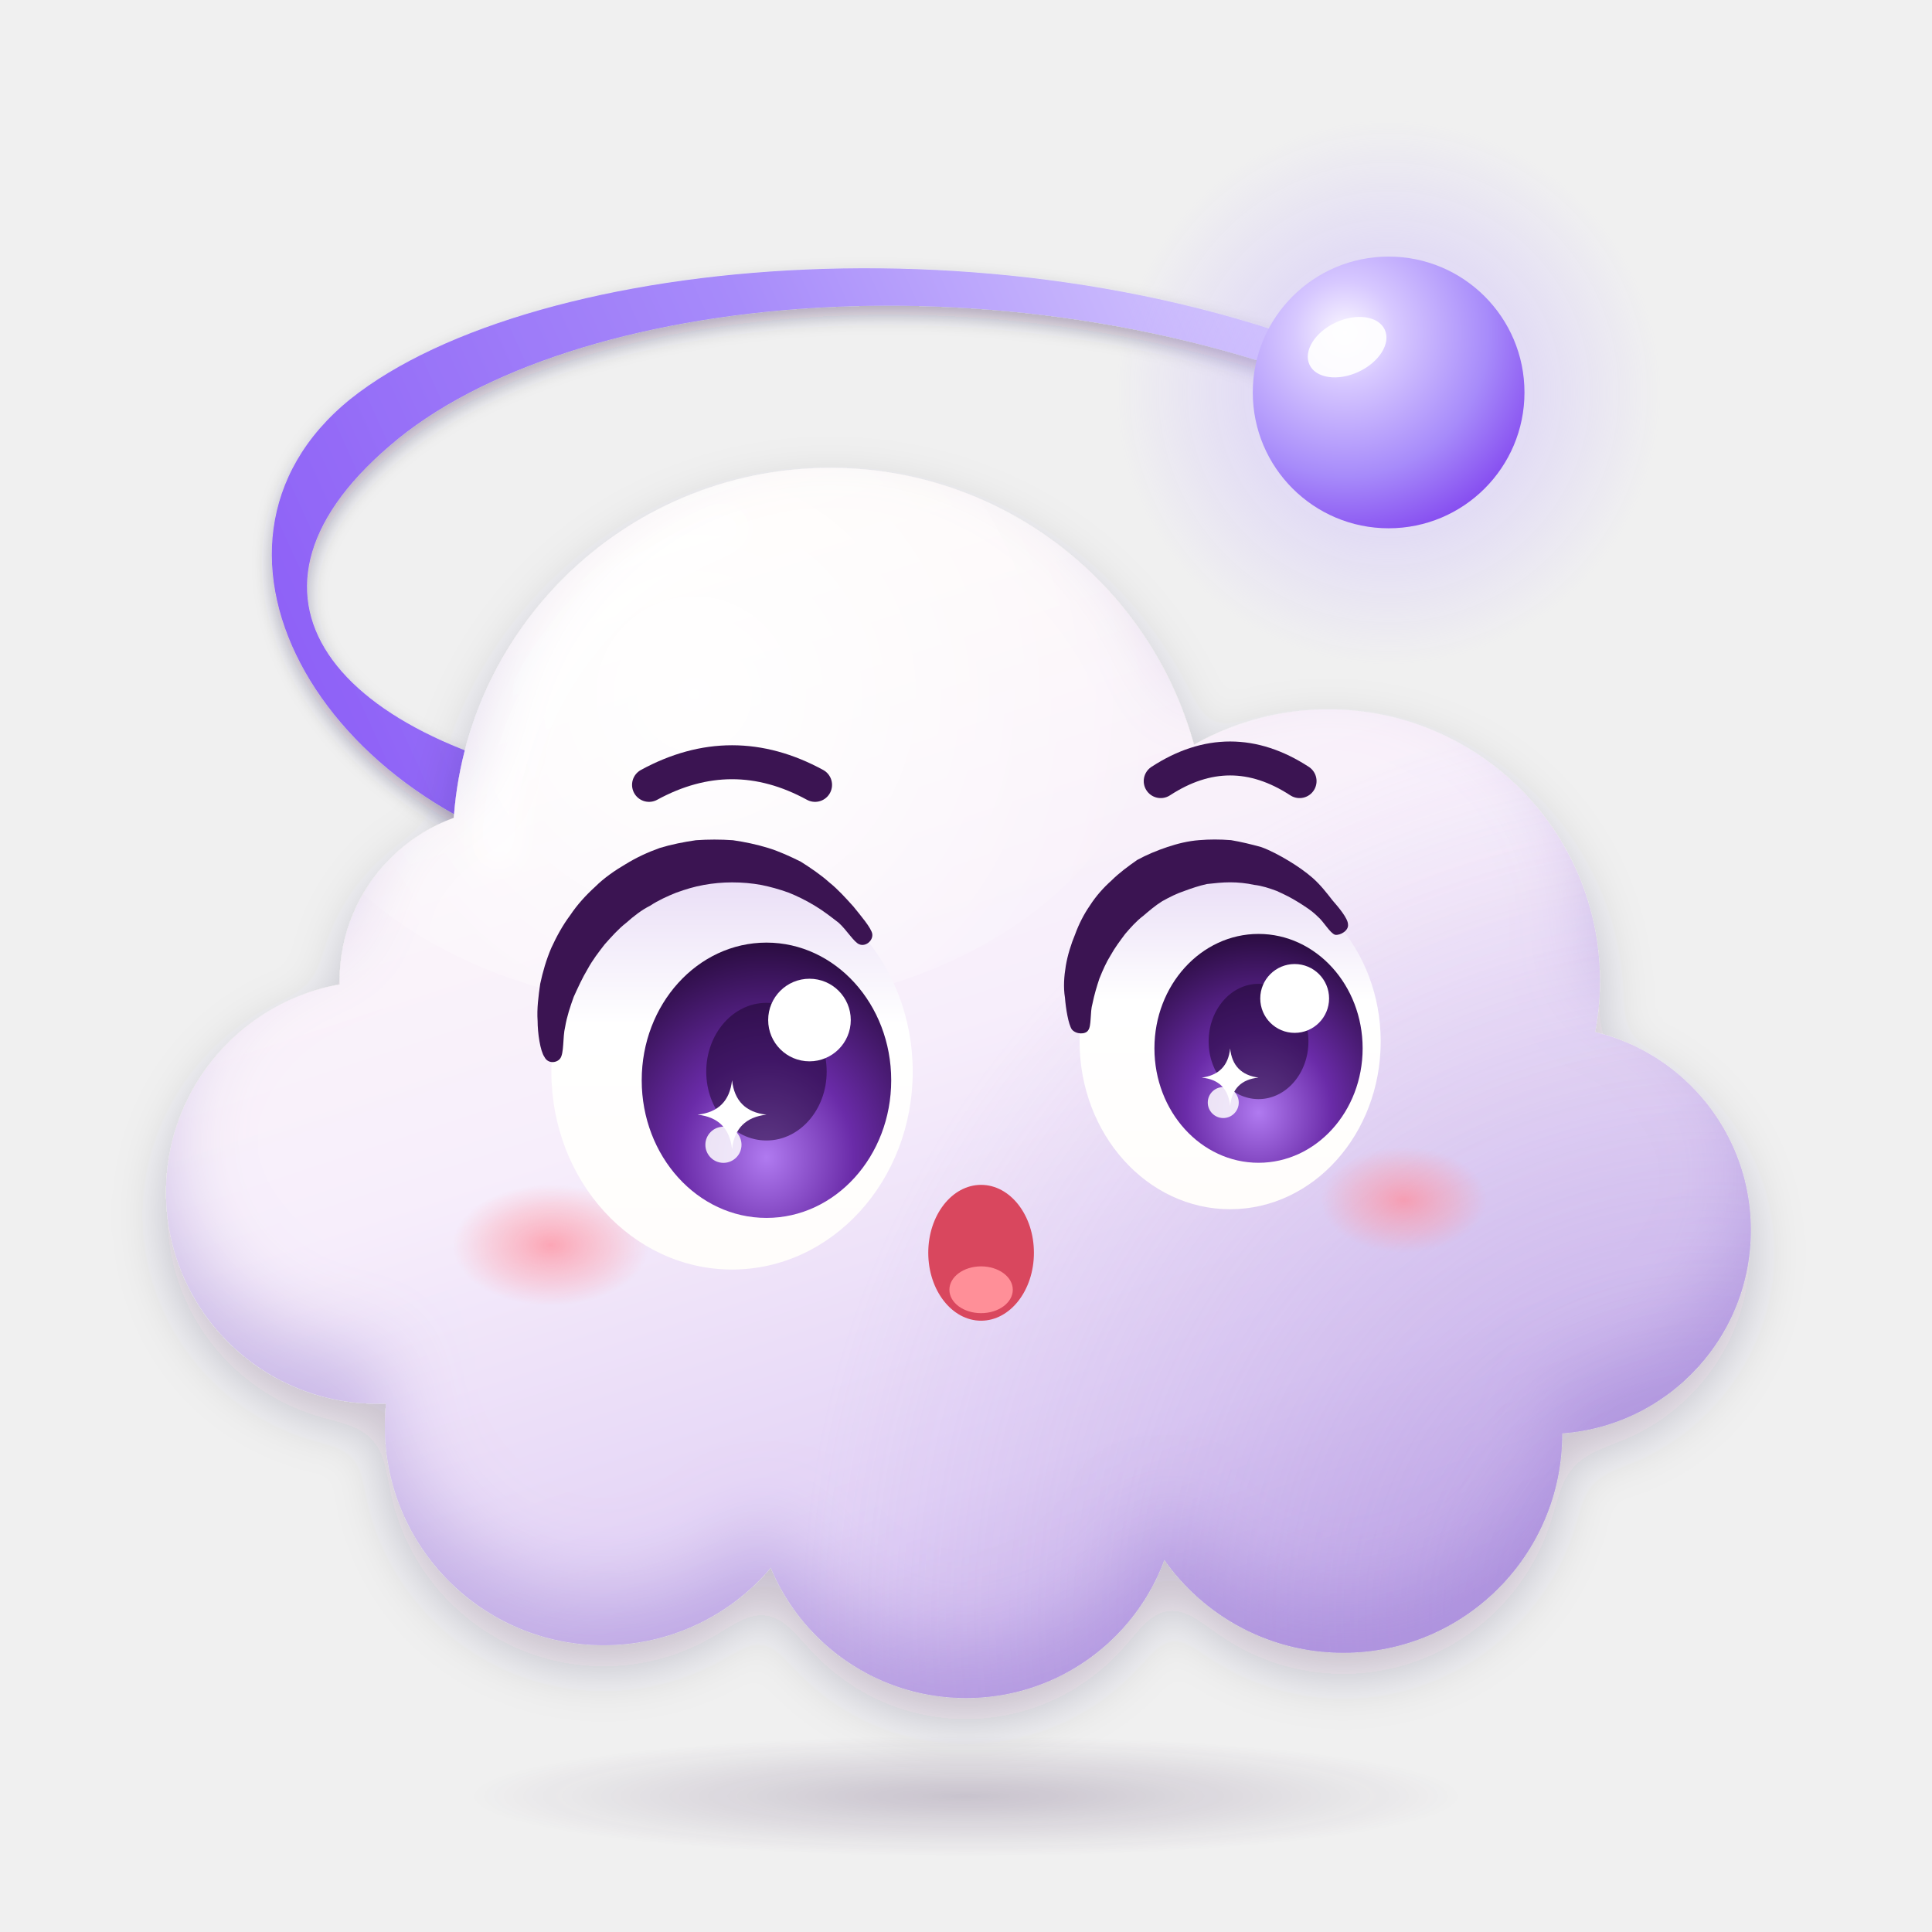
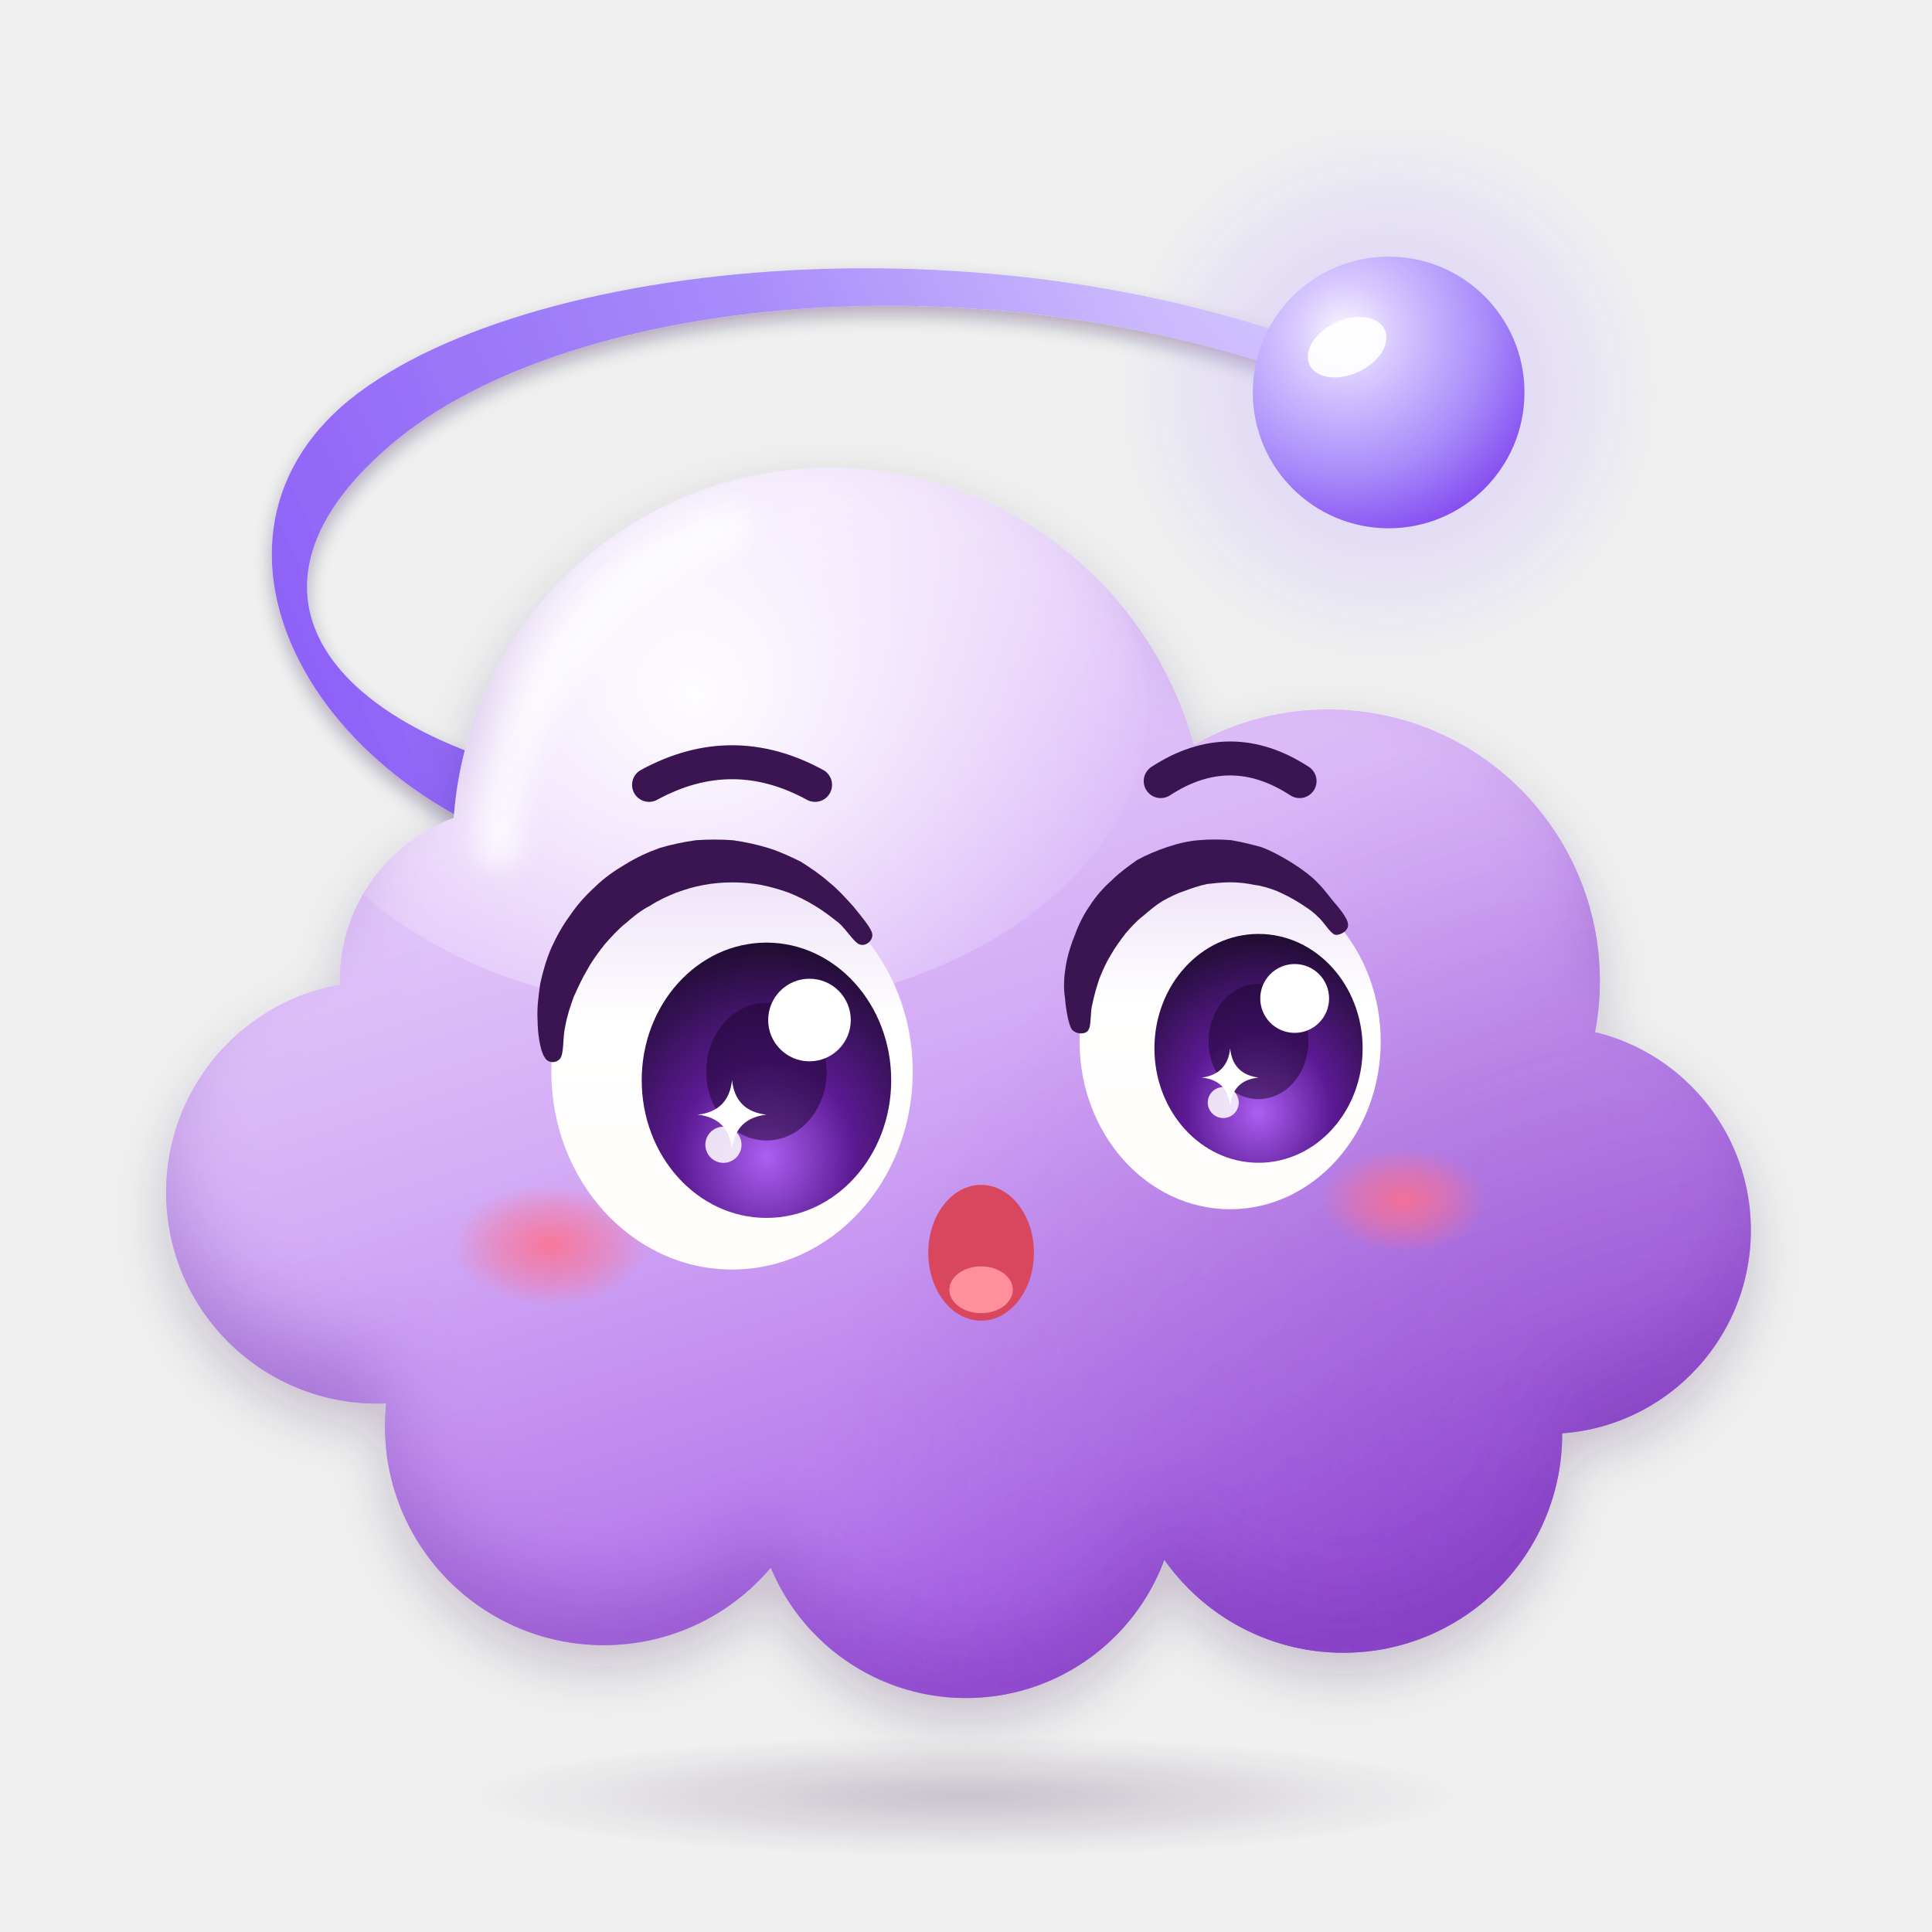
<svg xmlns="http://www.w3.org/2000/svg" viewBox="0 0 256 256" role="img" aria-labelledby="kcTitle">
  <defs>
    <linearGradient id="kcBody" gradientUnits="userSpaceOnUse" x1="96" y1="62" x2="150" y2="226">
-       <stop offset="0" stop-color="#FFFCF8" />
-       <stop offset=".46" stop-color="#F7EEFB" />
-       <stop offset=".8" stop-color="#E2D2F6" />
-       <stop offset="1" stop-color="#C9B1EC" />
+       <stop offset="0" stop-color="#F1E2FD" />
+       <stop offset=".46" stop-color="#D4ACF6" />
+       <stop offset=".8" stop-color="#B679EC" />
+       <stop offset="1" stop-color="#9B4DE0" />
    </linearGradient>
    <radialGradient id="kcShade" gradientUnits="userSpaceOnUse" cx="226" cy="214" r="120">
-       <stop offset="0" stop-color="#A88BDB" stop-opacity=".5" />
-       <stop offset="1" stop-color="#A88BDB" stop-opacity="0" />
+       <stop offset="0" stop-color="#7734B2" stop-opacity=".5" />
+       <stop offset="1" stop-color="#7734B2" stop-opacity="0" />
    </radialGradient>
    <radialGradient id="kcSheen" gradientUnits="userSpaceOnUse" cx="92" cy="92" r="62">
      <stop offset="0" stop-color="#FFFFFF" stop-opacity=".95" />
      <stop offset="1" stop-color="#FFFFFF" stop-opacity="0" />
    </radialGradient>
    <radialGradient id="kcGround">
      <stop offset="0" stop-color="#2B0E42" stop-opacity=".2" />
      <stop offset="1" stop-color="#2B0E42" stop-opacity="0" />
    </radialGradient>
    <radialGradient id="kcCheek">
-       <stop offset="0" stop-color="#FF8F9E" stop-opacity=".75" />
-       <stop offset=".6" stop-color="#FF9AA6" stop-opacity=".35" />
-       <stop offset="1" stop-color="#FF9AA6" stop-opacity="0" />
+       <stop offset="0" stop-color="#FF6F8C" stop-opacity=".85" />
+       <stop offset=".6" stop-color="#FF6F8C" stop-opacity=".4" />
+       <stop offset="1" stop-color="#FF6F8C" stop-opacity="0" />
    </radialGradient>
    <linearGradient id="kcSclera" x1="0" y1="0" x2="0" y2="1">
-       <stop offset="0" stop-color="#E9DDF6" />
+       <stop offset="0" stop-color="#EEE2F8" />
      <stop offset=".38" stop-color="#FFFFFF" />
      <stop offset="1" stop-color="#FFFDFB" />
    </linearGradient>
    <radialGradient id="kcIris" cx=".5" cy=".78" r=".78">
-       <stop offset="0" stop-color="#B07AF0" />
-       <stop offset=".45" stop-color="#6A2BA8" />
-       <stop offset="1" stop-color="#2A0C40" />
+       <stop offset="0" stop-color="#AD5FF2" />
+       <stop offset=".45" stop-color="#5B1A93" />
+       <stop offset="1" stop-color="#200C31" />
    </radialGradient>
    <linearGradient id="kcTail" gradientUnits="userSpaceOnUse" x1="40" y1="112" x2="190" y2="44">
      <stop offset="0" stop-color="#8B5CF6" />
      <stop offset=".5" stop-color="#A78BFA" />
      <stop offset="1" stop-color="#E2D9FF" />
    </linearGradient>
    <radialGradient id="kcOrb" cx=".34" cy=".28" r=".85">
      <stop offset="0" stop-color="#FAF7FF" />
      <stop offset=".22" stop-color="#D7C8FF" />
      <stop offset=".62" stop-color="#A78BFA" />
      <stop offset="1" stop-color="#7C3AED" />
    </radialGradient>
    <radialGradient id="kcGlow">
      <stop offset="0" stop-color="#C4B0FF" stop-opacity=".9" />
      <stop offset=".45" stop-color="#C4B0FF" stop-opacity=".35" />
      <stop offset="1" stop-color="#C4B0FF" stop-opacity="0" />
    </radialGradient>
    <filter id="kcLift" x="-15%" y="-15%" width="130%" height="140%">
      <feDropShadow dx="0" dy="3" stdDeviation="3.5" flood-color="#2B0E42" flood-opacity=".2" />
    </filter>
    <filter id="kcPuff" x="-5%" y="-5%" width="110%" height="110%">
      <feOffset in="SourceAlpha" dy="-7" result="up" />
      <feGaussianBlur in="up" stdDeviation="5" result="upBlur" />
      <feComposite in="SourceAlpha" in2="upBlur" operator="out" result="rim" />
-       <feFlood flood-color="#9C7DD6" flood-opacity=".5" />
+       <feFlood flood-color="#7E3DB8" flood-opacity=".5" />
      <feComposite in2="rim" operator="in" result="shade" />
      <feMerge>
        <feMergeNode in="SourceGraphic" />
        <feMergeNode in="shade" />
      </feMerge>
    </filter>
    <filter id="kcEdge" x="-10%" y="-10%" width="120%" height="125%">
      <feDropShadow dx="0" dy="1.2" stdDeviation="1.2" flood-color="#2B0E42" flood-opacity=".3" />
    </filter>
    <filter id="kcSoft" x="-50%" y="-50%" width="200%" height="200%">
      <feGaussianBlur stdDeviation="1.6" />
    </filter>
    <clipPath id="kcCloud">
      <circle cx="110" cy="112" r="50" />
      <circle cx="176" cy="130" r="36" />
      <circle cx="205" cy="163" r="27" />
      <circle cx="178" cy="190" r="29" />
      <circle cx="128" cy="197" r="28" />
      <circle cx="80" cy="189" r="29" />
      <circle cx="50" cy="158" r="28" />
      <circle cx="68" cy="130" r="23" />
      <ellipse cx="128" cy="158" rx="84" ry="44" />
    </clipPath>
    <clipPath id="kcEyeL">
      <ellipse cx="97" cy="142" rx="21" ry="23" />
    </clipPath>
    <clipPath id="kcEyeR">
      <ellipse cx="163" cy="138" rx="17.5" ry="19.5" />
+     </clipPath>
+     <clipPath id="kcEyeLLid">
+       <ellipse cx="97" cy="142" rx="22.5" ry="24.5" />
+     </clipPath>
+     <clipPath id="kcEyeRLid">
+       <ellipse cx="163" cy="138" rx="19.0" ry="21.0" />
    </clipPath>
    <clipPath id="kcMouth">
      <path d="M116 160Q130 164 144 160Q143.5 180 130 180Q116.5 180 116 160Z" />
    </clipPath>
  </defs>
  <ellipse cx="128" cy="238" rx="66" ry="8" fill="url(#kcGround)" />
  <path d="M82.8 104.8C44.8 99.2 27.9 79.4 51.6 59.1C75.2 38.6 134.9 32.5 183.1 53.9L184.9 50.1C137.1 27.5 70.8 33.4 46.4 52.9C22.1 72.6 43.2 108.8 81.2 115.2Z" fill="url(#kcTail)" filter="url(#kcEdge)" />
  <circle cx="184" cy="52" r="36" fill="url(#kcGlow)" />
  <g>
    <circle cx="184" cy="52" r="18" fill="url(#kcOrb)" />
    <ellipse cx="178.5" cy="46" rx="5.5" ry="3.6" fill="#FFFFFF" opacity=".92" transform="rotate(-25 178.5 46)" />
  </g>
  <g filter="url(#kcLift)">
    <g filter="url(#kcPuff)">
      <g clip-path="url(#kcCloud)">
        <rect x="10" y="50" width="236" height="190" fill="url(#kcBody)" />
        <rect x="10" y="50" width="236" height="190" fill="url(#kcShade)" />
        <ellipse cx="94" cy="94" rx="58" ry="40" fill="url(#kcSheen)" />
        <path d="M66 112A46 46 0 0 1 96 70" fill="none" stroke="#FFFFFF" stroke-width="6" stroke-linecap="round" opacity=".7" filter="url(#kcSoft)" />
      </g>
    </g>
  </g>
  <ellipse class="cheekL" cx="73" cy="165" rx="13" ry="8" fill="url(#kcCheek)" />
  <ellipse class="cheekR" cx="186" cy="159" rx="11" ry="7" fill="url(#kcCheek)" />
  <g class="eyeL" transform="translate(97 142) scale(1.14) translate(-97 -142)">
    <ellipse cx="97" cy="142" rx="21" ry="23" fill="url(#kcSclera)" />
    <g clip-path="url(#kcEyeL)">
      <g class="irisL">
        <ellipse cx="101" cy="143" rx="14.5" ry="16" fill="url(#kcIris)" />
        <ellipse cx="101" cy="142" rx="7" ry="8" fill="#1E0630" opacity=".55" />
        <circle cx="106" cy="136" r="4.8" fill="#FFFFFF" />
        <circle cx="96" cy="150.5" r="2.1" fill="#FFFFFF" opacity=".85" />
        <g class="twinkleL">
          <path d="M97 143Q97.4 146.6 101 147Q97.4 147.4 97 151Q96.6 147.4 93 147Q96.6 146.6 97 143Z" fill="#FFFFFF" />
        </g>
      </g>
    </g>
    <path d="M75.2 140.3C74.7 139.6 74.4 137.5 74.4 136.1C74.3 134.7 74.5 133.2 74.7 131.8C75 130.4 75.4 129 76 127.6C76.6 126.3 77.3 125 78.2 123.8C79 122.6 80 121.5 81.1 120.5C82.1 119.5 83.4 118.6 84.6 117.9C85.9 117.1 87.2 116.5 88.6 116C89.9 115.6 91.4 115.3 92.8 115.1C94.2 115 95.7 115 97.1 115.1C98.5 115.3 99.9 115.6 101.2 116C102.5 116.4 103.8 117 105 117.6C106.1 118.3 107.3 119.1 108.3 120C109.3 120.8 110.2 121.8 111.1 122.8C111.9 123.8 113.2 125.3 113.3 126C113.4 126.8 112.5 127.5 111.8 127.2C111.2 127 110.3 125.5 109.4 124.7C108.5 124 107.6 123.3 106.6 122.7C105.6 122.1 104.6 121.6 103.6 121.2C102.5 120.8 101.4 120.5 100.4 120.3C99.3 120.1 98.2 120 97 120C95.9 120 94.8 120.1 93.7 120.3C92.6 120.5 91.6 120.8 90.5 121.2C89.5 121.6 88.4 122.1 87.5 122.7C86.5 123.2 85.6 123.9 84.7 124.7C83.8 125.4 83 126.3 82.2 127.2C81.5 128.1 80.8 129 80.2 130.1C79.6 131.1 79.1 132.2 78.6 133.3C78.2 134.4 77.8 135.6 77.6 136.8C77.3 138 77.5 139.9 77 140.5C76.6 141 75.6 141.1 75.2 140.3Z" fill="#3B1452" />
  </g>
  <g class="eyeR" transform="translate(163 138) scale(1.14) translate(-163 -138)">
    <ellipse cx="163" cy="138" rx="17.5" ry="19.5" fill="url(#kcSclera)" />
    <g clip-path="url(#kcEyeR)">
      <g class="irisR">
        <ellipse cx="166.3" cy="138.8" rx="12.1" ry="13.3" fill="url(#kcIris)" />
        <ellipse cx="166.3" cy="138" rx="5.8" ry="6.7" fill="#1E0630" opacity=".55" />
        <circle cx="170.5" cy="133" r="4" fill="#FFFFFF" />
        <circle cx="162.2" cy="145.1" r="1.8" fill="#FFFFFF" opacity=".85" />
        <g class="twinkleR">
          <path d="M163 138.8Q163.3 141.8 166.3 142.2Q163.3 142.5 163 145.5Q162.7 142.5 159.7 142.2Q162.7 141.8 163 138.8Z" fill="#FFFFFF" />
        </g>
      </g>
    </g>
    <path d="M144.6 136.6C144.2 136 143.9 134.2 143.8 132.9C143.6 131.7 143.7 130.4 143.9 129.2C144.1 128 144.5 126.7 145 125.5C145.4 124.4 146 123.2 146.7 122.2C147.4 121.1 148.3 120.1 149.2 119.3C150.1 118.4 151.2 117.6 152.2 116.9C153.3 116.3 154.5 115.8 155.7 115.4C156.9 115 158.1 114.7 159.4 114.6C160.6 114.5 161.8 114.5 163.1 114.6C164.3 114.8 165.5 115.1 166.6 115.4C167.7 115.8 168.8 116.4 169.8 117C170.8 117.6 171.8 118.3 172.6 119C173.5 119.8 174.2 120.7 174.9 121.6C175.6 122.4 176.7 123.7 176.7 124.4C176.8 125.1 175.8 125.7 175.2 125.6C174.6 125.4 173.9 124.1 173.2 123.5C172.5 122.8 171.7 122.3 170.9 121.8C170.1 121.3 169.3 120.9 168.4 120.5C167.6 120.2 166.7 119.9 165.8 119.8C164.9 119.6 163.9 119.5 163 119.5C162.1 119.5 161.2 119.6 160.3 119.7C159.4 119.9 158.5 120.2 157.7 120.5C156.8 120.8 156 121.2 155.1 121.7C154.3 122.2 153.6 122.8 152.9 123.4C152.1 124 151.4 124.8 150.8 125.5C150.2 126.3 149.6 127.1 149.1 128C148.6 128.8 148.2 129.7 147.8 130.7C147.5 131.6 147.2 132.6 147 133.6C146.7 134.6 146.9 136.2 146.5 136.7C146.2 137.2 145.1 137.2 144.6 136.6Z" fill="#3B1452" />
  </g>
  <g class="browL" transform="translate(0 -7) rotate(0 97 109)">
    <path d="M86 111Q97 105 108 111" fill="none" stroke="#3B1452" stroke-width="4.5" stroke-linecap="round" stroke-linejoin="round" />
  </g>
  <g class="browR" transform="translate(0 -7) rotate(0 163 108.5)">
    <path d="M153.8 110.5Q163 104.5 172.2 110.5" fill="none" stroke="#3B1452" stroke-width="4.5" stroke-linecap="round" stroke-linejoin="round" />
  </g>
  <g class="wowO">
    <ellipse cx="130" cy="166" rx="7" ry="9" fill="#D9475E" />
    <ellipse cx="130" cy="170.9" rx="4.2" ry="3.1" fill="#FF8F98" />
  </g>
</svg>
